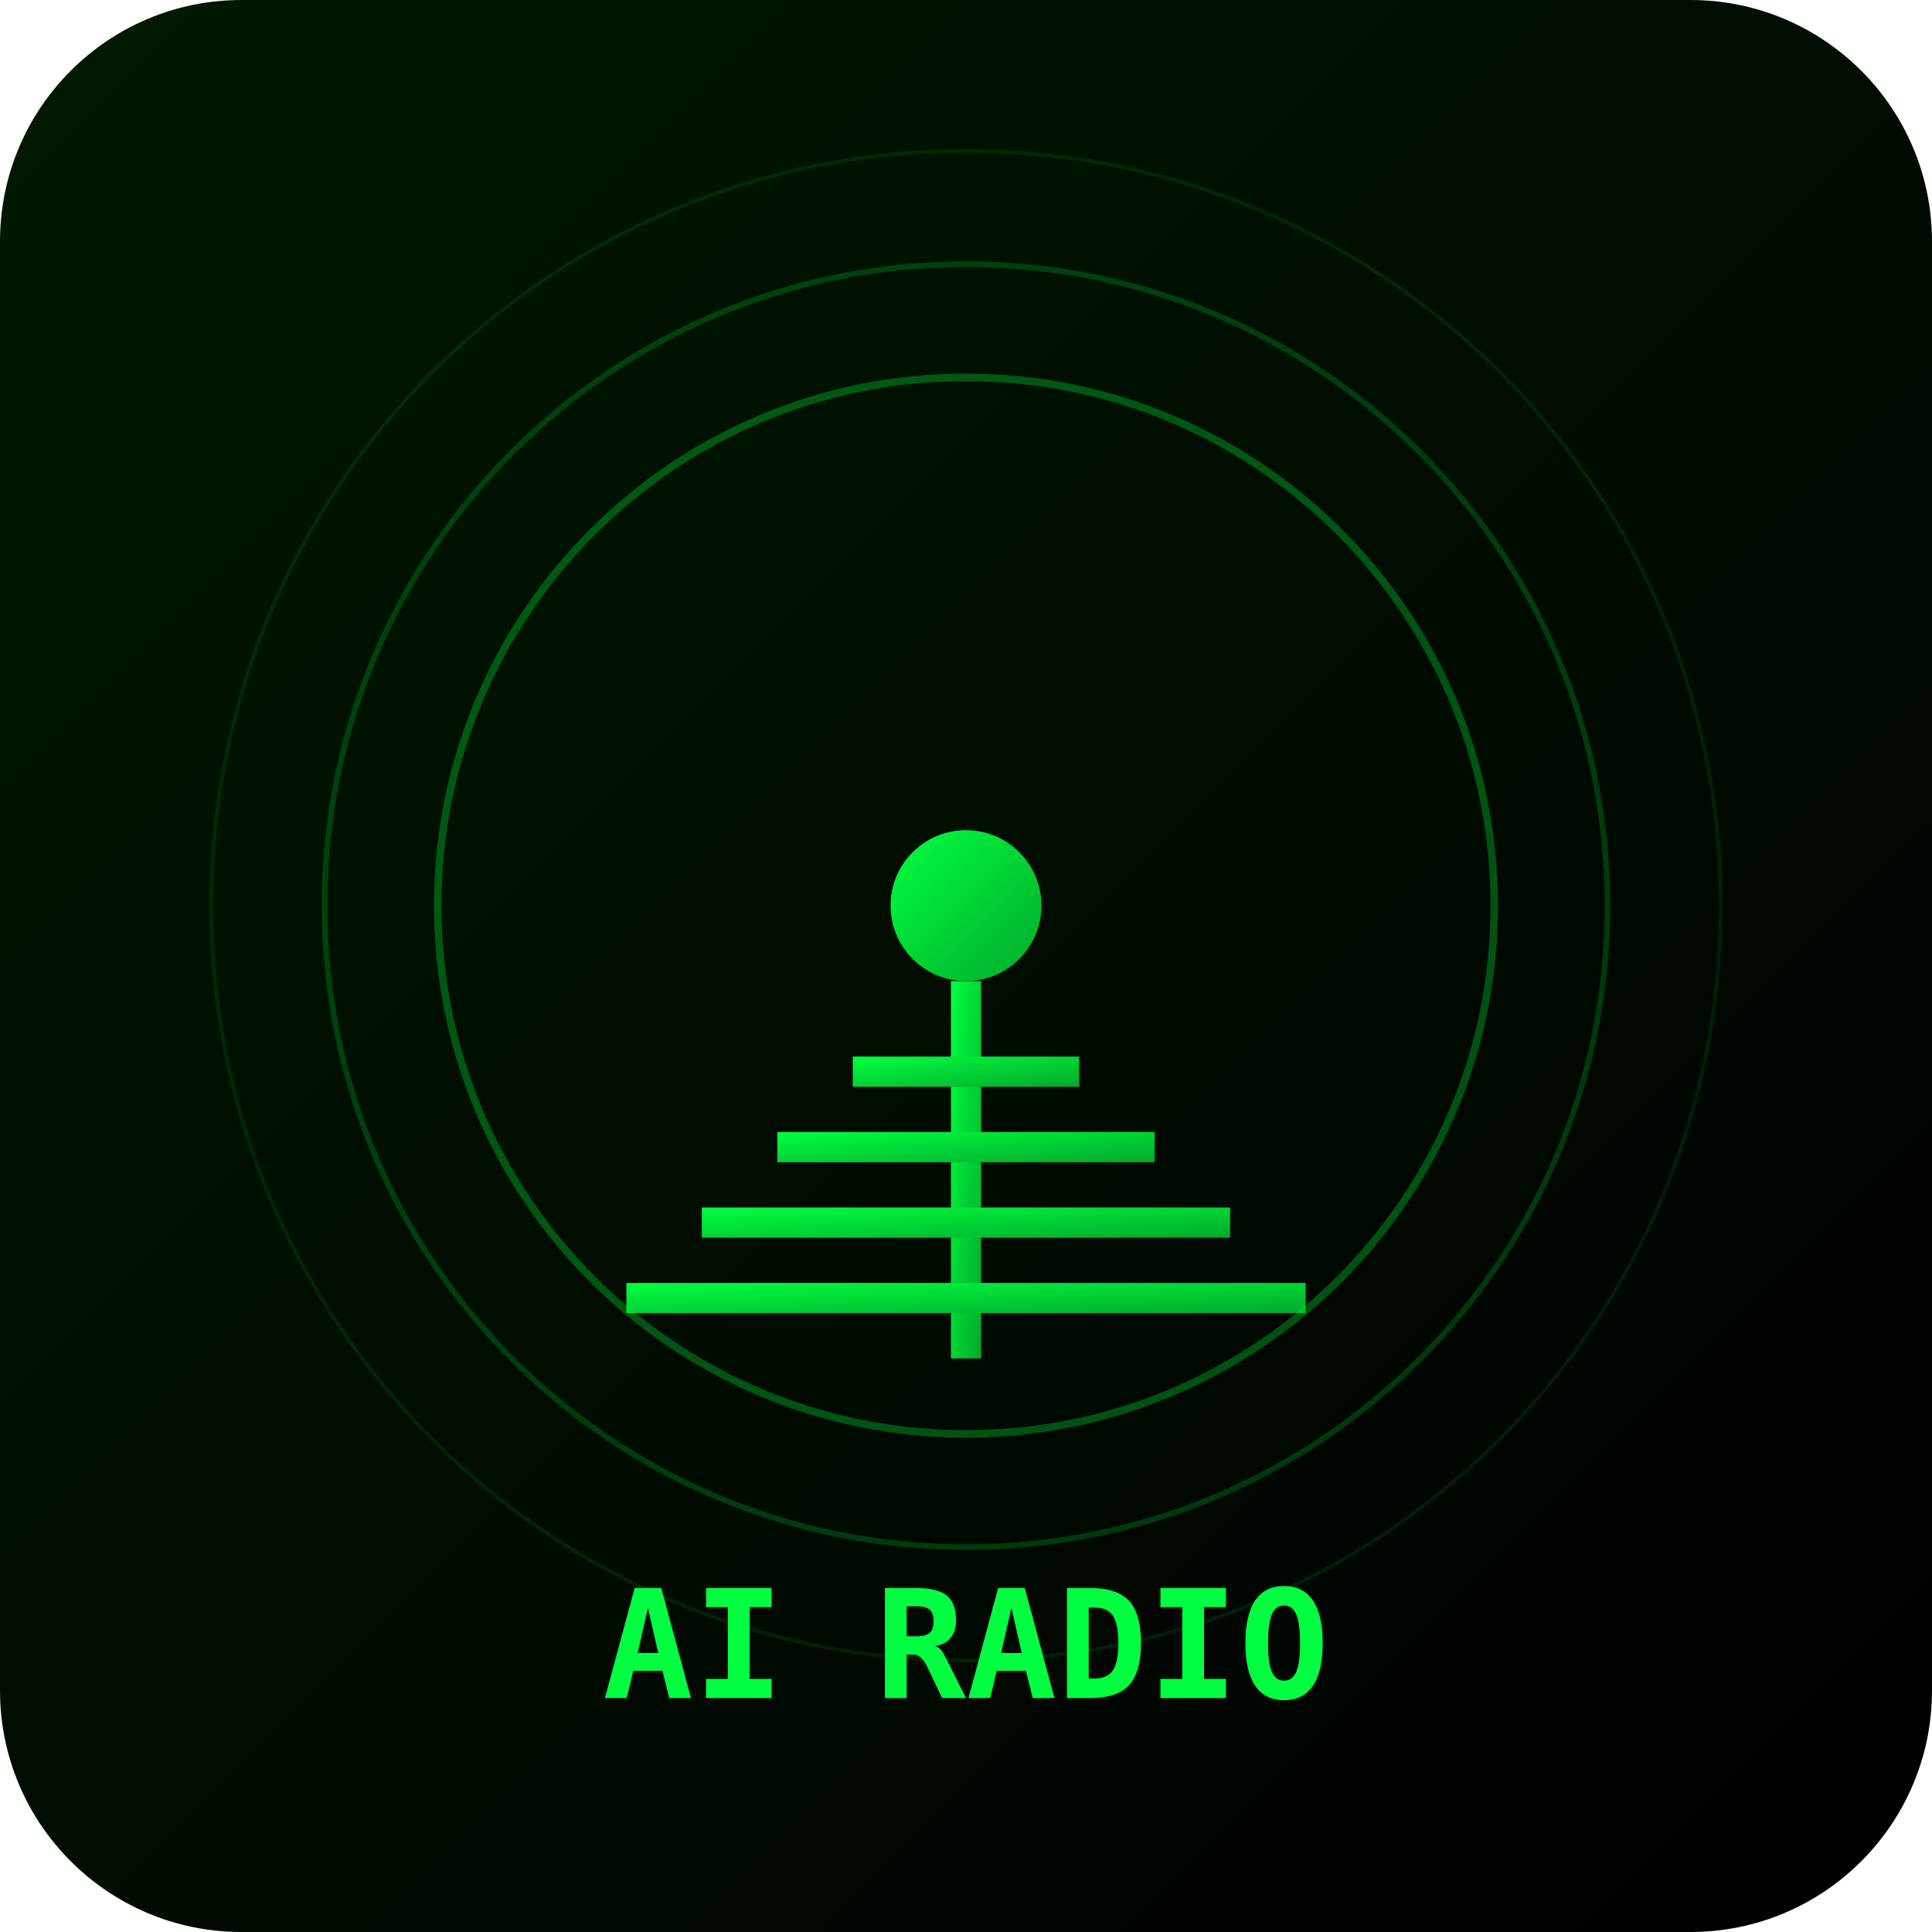
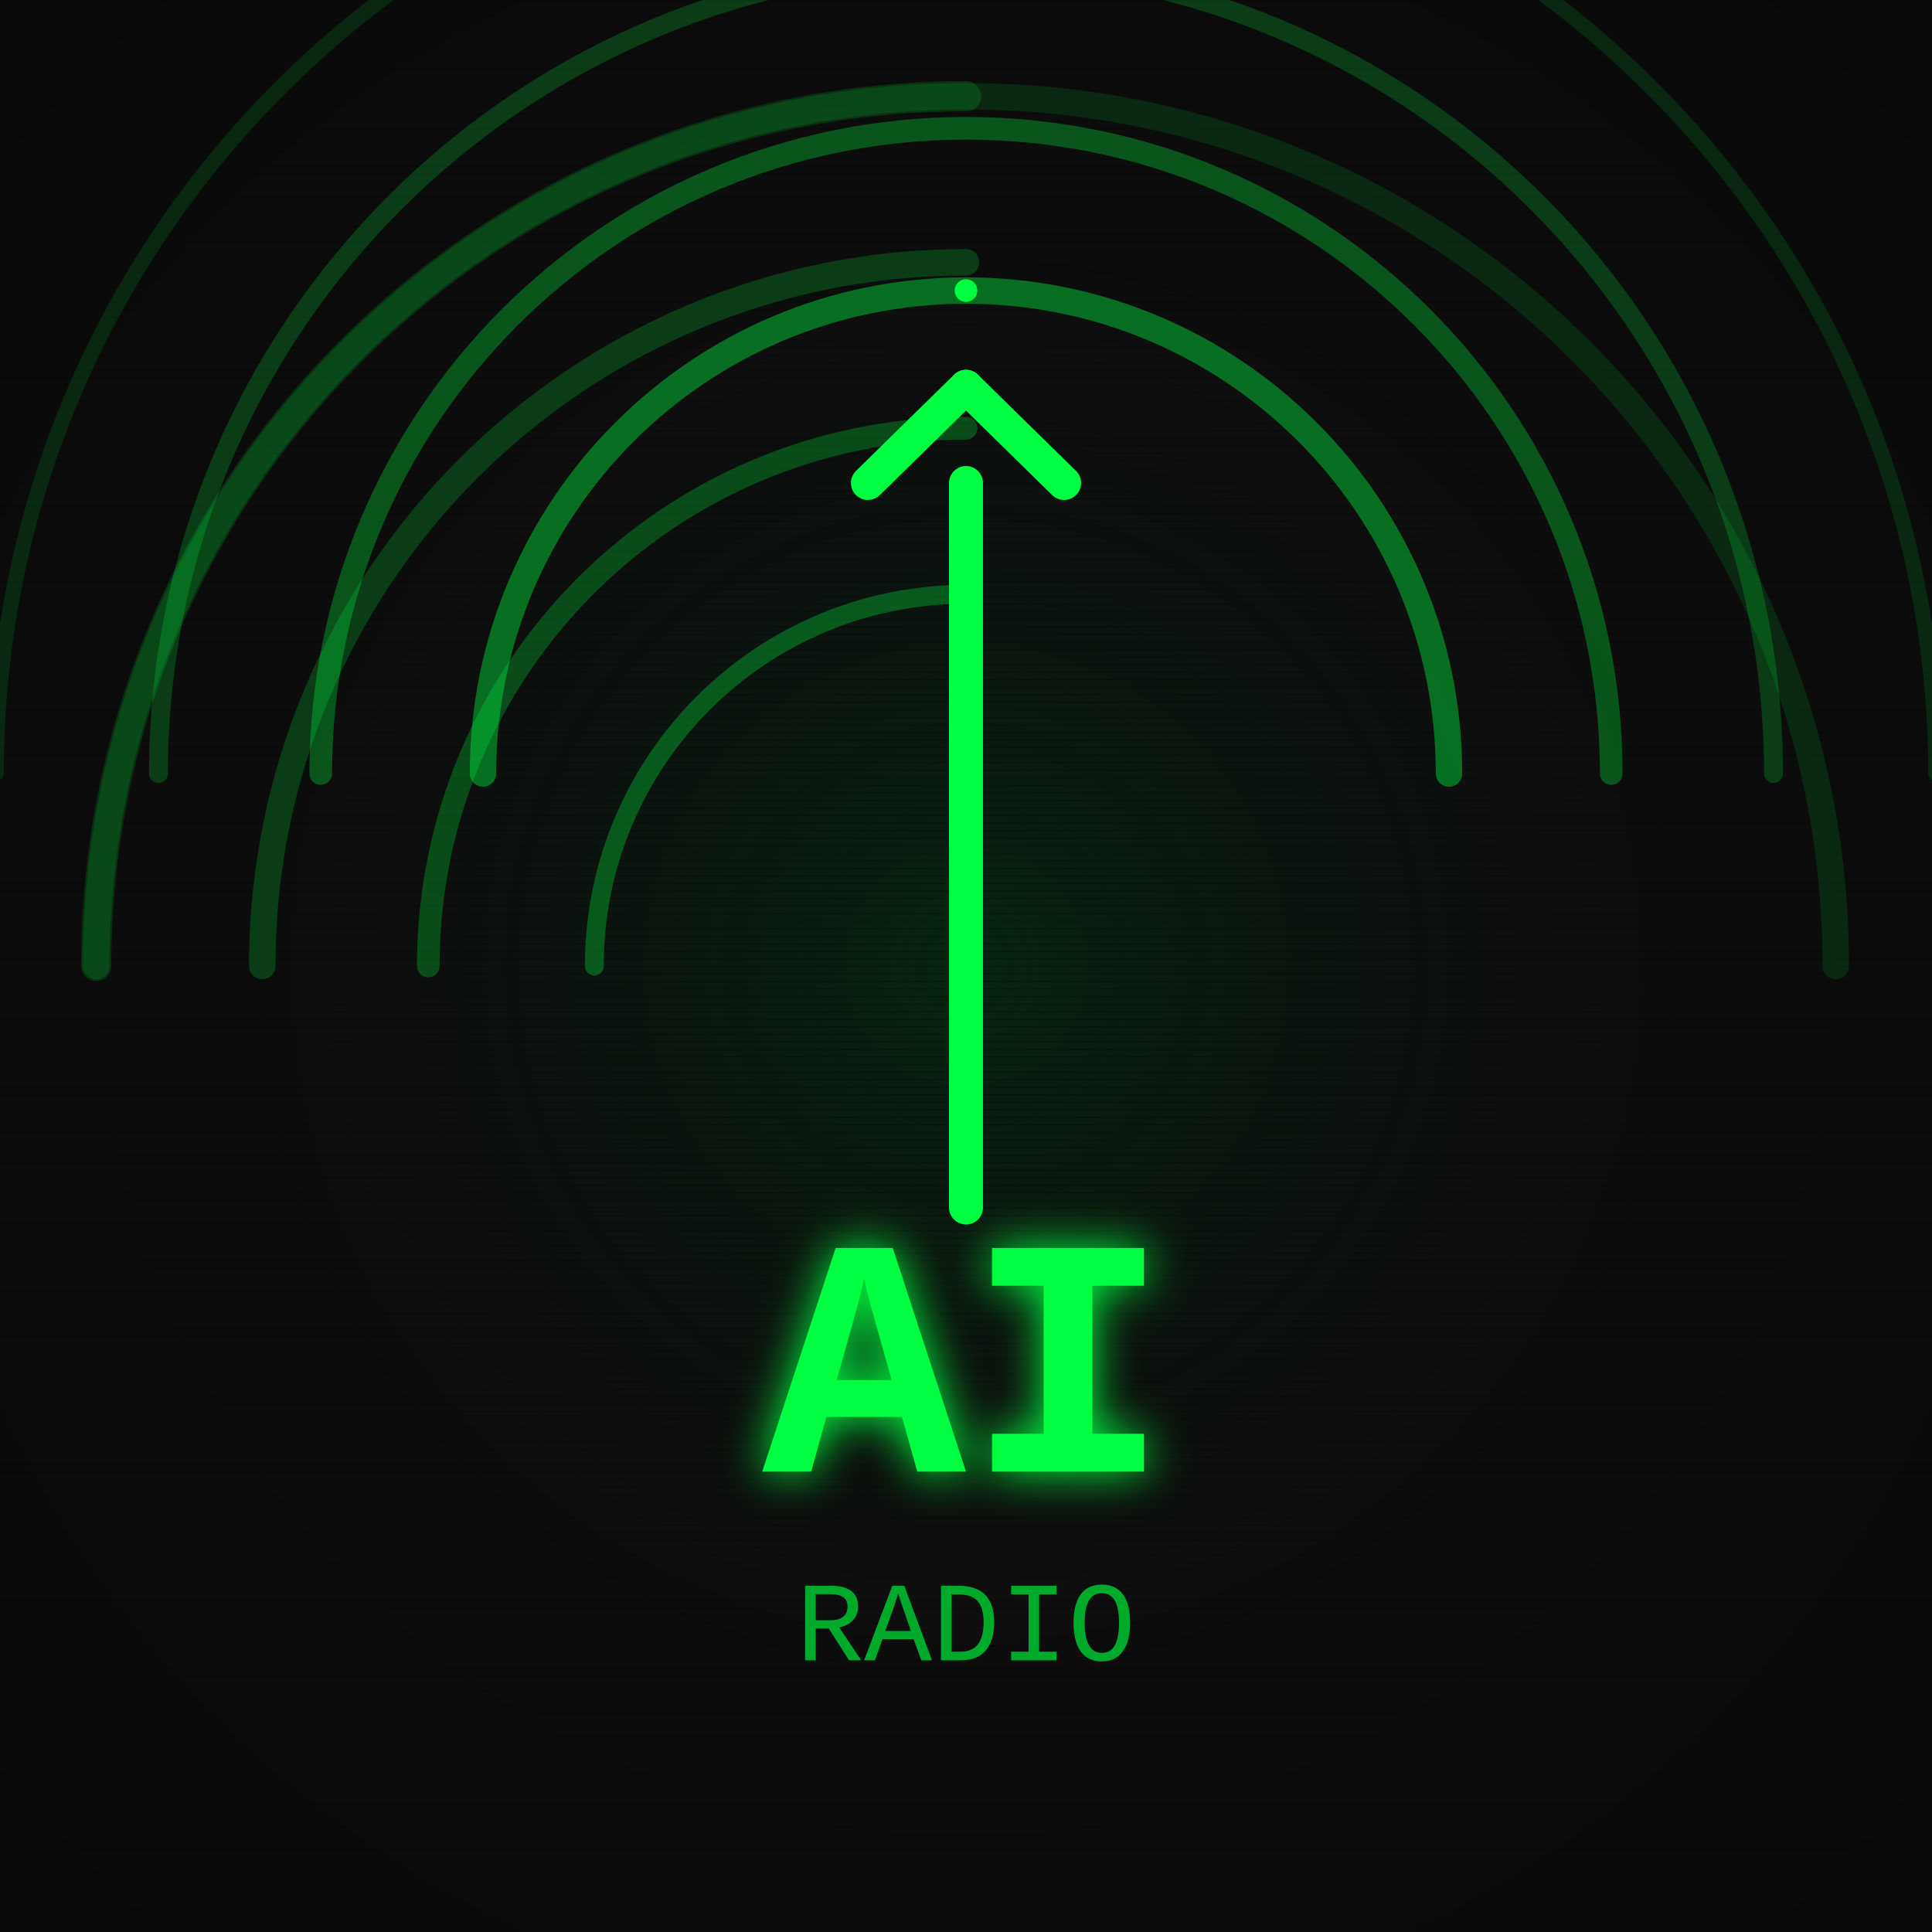
- <svg xmlns="http://www.w3.org/2000/svg" viewBox="0 0 1024 1024">
+ <svg xmlns="http://www.w3.org/2000/svg" viewBox="0 0 1024 1024" width="1024" height="1024">
  <defs>
-     <linearGradient id="bg" x1="0%" y1="0%" x2="100%" y2="100%">
-       <stop offset="0%" style="stop-color:#001a00" />
-       <stop offset="100%" style="stop-color:#000000" />
-     </linearGradient>
-     <linearGradient id="glow" x1="0%" y1="0%" x2="100%" y2="100%">
-       <stop offset="0%" style="stop-color:#00ff41" />
-       <stop offset="100%" style="stop-color:#00aa2a" />
-     </linearGradient>
+     <radialGradient id="bg" cx="512" cy="512" r="716" gradientUnits="userSpaceOnUse">
+       <stop offset="0" stop-color="#111111" />
+       <stop offset="1" stop-color="#0a0a0a" />
+     </radialGradient>
+     <radialGradient id="glow" cx="512" cy="512" r="400" gradientUnits="userSpaceOnUse">
+       <stop offset="0" stop-color="#003311" stop-opacity="0.6" />
+       <stop offset="1" stop-color="#0a0a0a" stop-opacity="0" />
+     </radialGradient>
  </defs>
-   <rect width="1024" height="1024" rx="128" fill="url(#bg)" />
-   <g transform="translate(512, 480)">
-     <circle r="40" fill="url(#glow)" />
-     <rect x="-8" y="40" width="16" height="200" fill="url(#glow)" />
-     <rect x="-60" y="80" width="120" height="16" fill="url(#glow)" />
-     <rect x="-100" y="120" width="200" height="16" fill="url(#glow)" />
-     <rect x="-140" y="160" width="280" height="16" fill="url(#glow)" />
-     <rect x="-180" y="200" width="360" height="16" fill="url(#glow)" />
-     <circle r="280" fill="none" stroke="#00ff41" stroke-width="4" opacity="0.3" />
-     <circle r="340" fill="none" stroke="#00ff41" stroke-width="3" opacity="0.2" />
-     <circle r="400" fill="none" stroke="#00ff41" stroke-width="2" opacity="0.1" />
+   <rect width="1024" height="1024" fill="url(#bg)" />
+   <rect width="1024" height="1024" fill="url(#glow)" />
+   <pattern id="scanlines" x="0" y="0" width="4" height="4" patternUnits="userSpaceOnUse">
+     <rect width="4" height="4" fill="transparent" />
+     <line x1="0" y1="0" x2="4" y2="0" stroke="#000000" stroke-opacity="0.3" stroke-width="1" />
+   </pattern>
+   <rect width="1024" height="1024" fill="url(#scanlines)" />
+   <g stroke-linecap="round" fill="none">
+     <path d="M 512 512 m -461 0 a 461 461 0 0 1 461 -461" stroke="#00ff41" stroke-opacity="0.15" stroke-width="16" />
+     <path d="M 512 512 m -461 0 a 461 461 0 0 1 922 0" stroke="#00ff41" stroke-opacity="0.12" stroke-width="14" />
+     <path d="M 512 512 m -373 0 a 373 373 0 0 1 373 -373" stroke="#00ff41" stroke-opacity="0.2" stroke-width="14" />
+     <path d="M 512 512 m -285 0 a 285 285 0 0 1 285 -285" stroke="#00ff41" stroke-opacity="0.25" stroke-width="12" />
+     <path d="M 512 512 m -197 0 a 197 197 0 0 1 197 -197" stroke="#00ff41" stroke-opacity="0.3" stroke-width="10" />
+     <path d="M 256 410 a 256 256 0 0 1 512 0" stroke="#00ff41" stroke-opacity="0.4" stroke-width="14" />
+     <path d="M 170 410 a 342 342 0 0 1 684 0" stroke="#00ff41" stroke-opacity="0.3" stroke-width="12" />
+     <path d="M 84 410 a 428 428 0 0 1 856 0" stroke="#00ff41" stroke-opacity="0.2" stroke-width="10" />
+     <path d="M -2 410 a 514 514 0 0 1 1028 0" stroke="#00ff41" stroke-opacity="0.12" stroke-width="8" />
+     <line x1="512" y1="256" x2="512" y2="640" stroke="#00ff41" stroke-width="18" />
+     <line x1="460" y1="256" x2="512" y2="205" stroke="#00ff41" stroke-width="18" />
+     <line x1="512" y1="205" x2="564" y2="256" stroke="#00ff41" stroke-width="18" />
+     <circle cx="512" cy="154" r="6" fill="#00ff41" />
  </g>
-   <text x="512" y="900" font-family="monospace" font-size="80" fill="#00ff41" text-anchor="middle" font-weight="bold">AI RADIO</text>
+   <g font-family="'Courier New', 'Consolas', monospace" text-anchor="middle">
+     <text x="512" y="780" font-size="180" font-weight="bold" fill="#00ff41" filter="url(#textGlow)">AI</text>
+     <text x="512" y="880" font-size="60" font-weight="normal" fill="#00aa2a">RADIO</text>
+   </g>
+   <defs>
+     <filter id="textGlow" x="-50%" y="-50%" width="200%" height="200%">
+       <feGaussianBlur stdDeviation="12" result="blur" />
+       <feMerge>
+         <feMergeNode in="blur" />
+         <feMergeNode in="SourceGraphic" />
+       </feMerge>
+     </filter>
+   </defs>
</svg>
